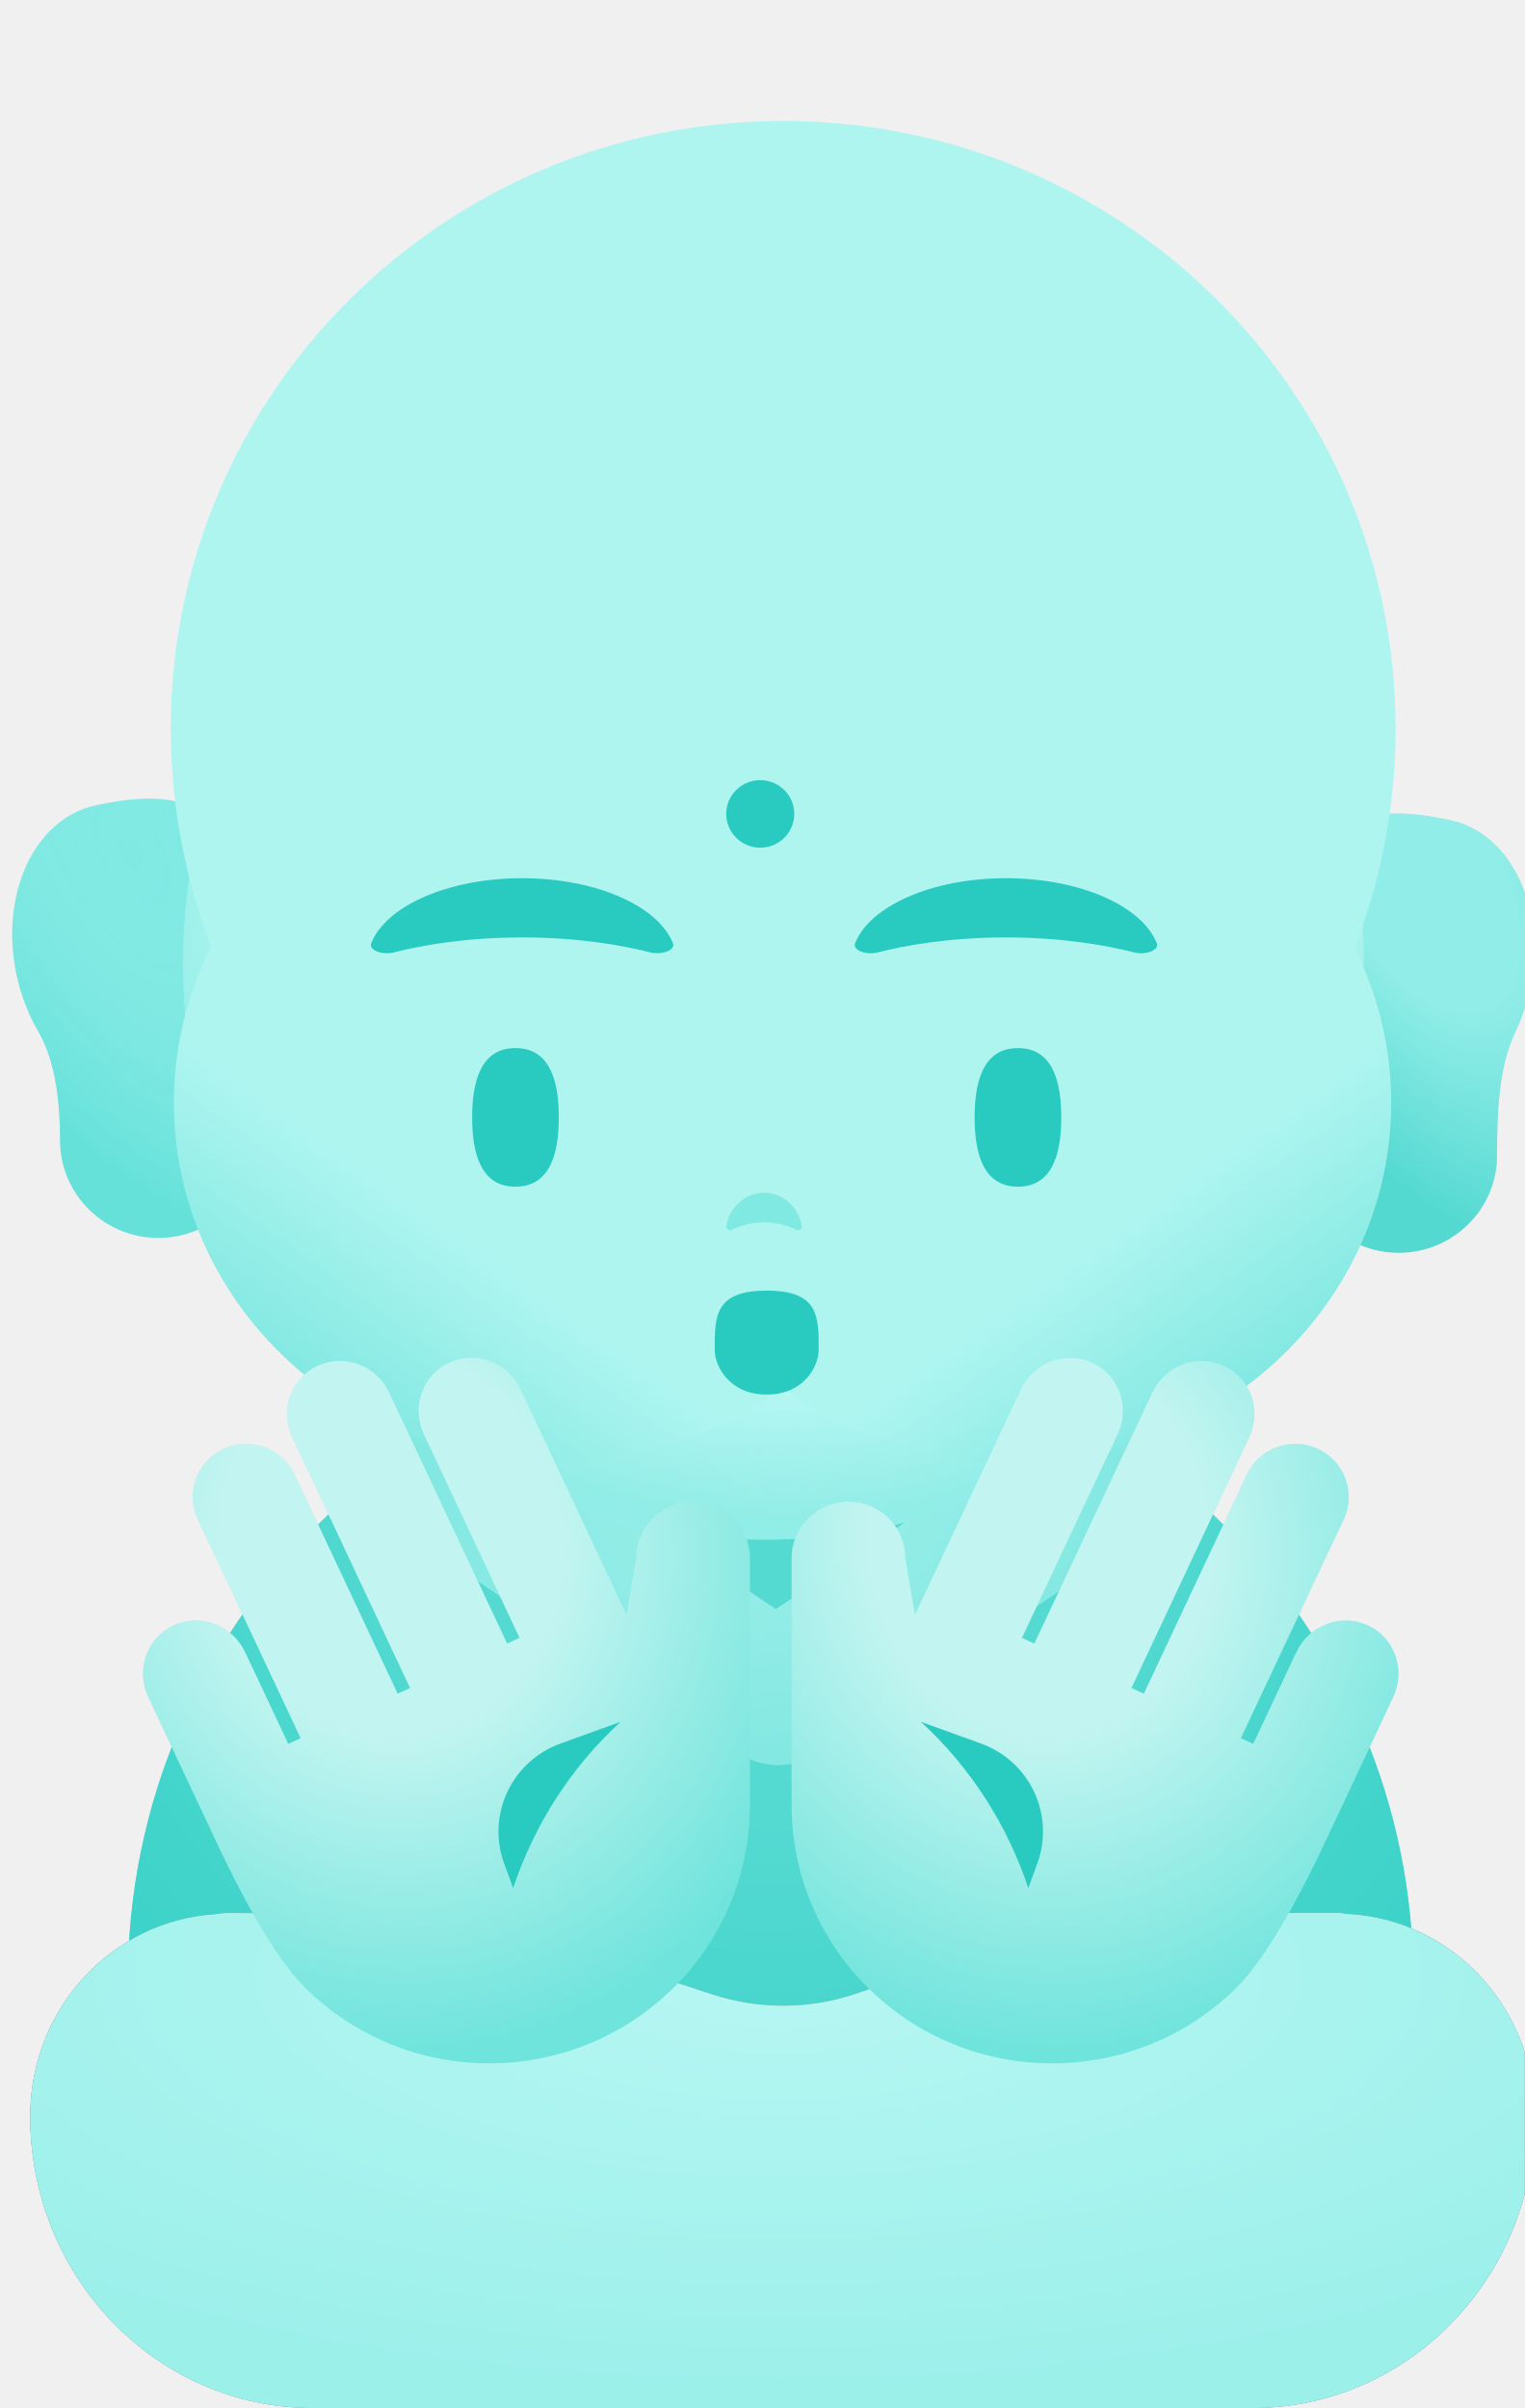
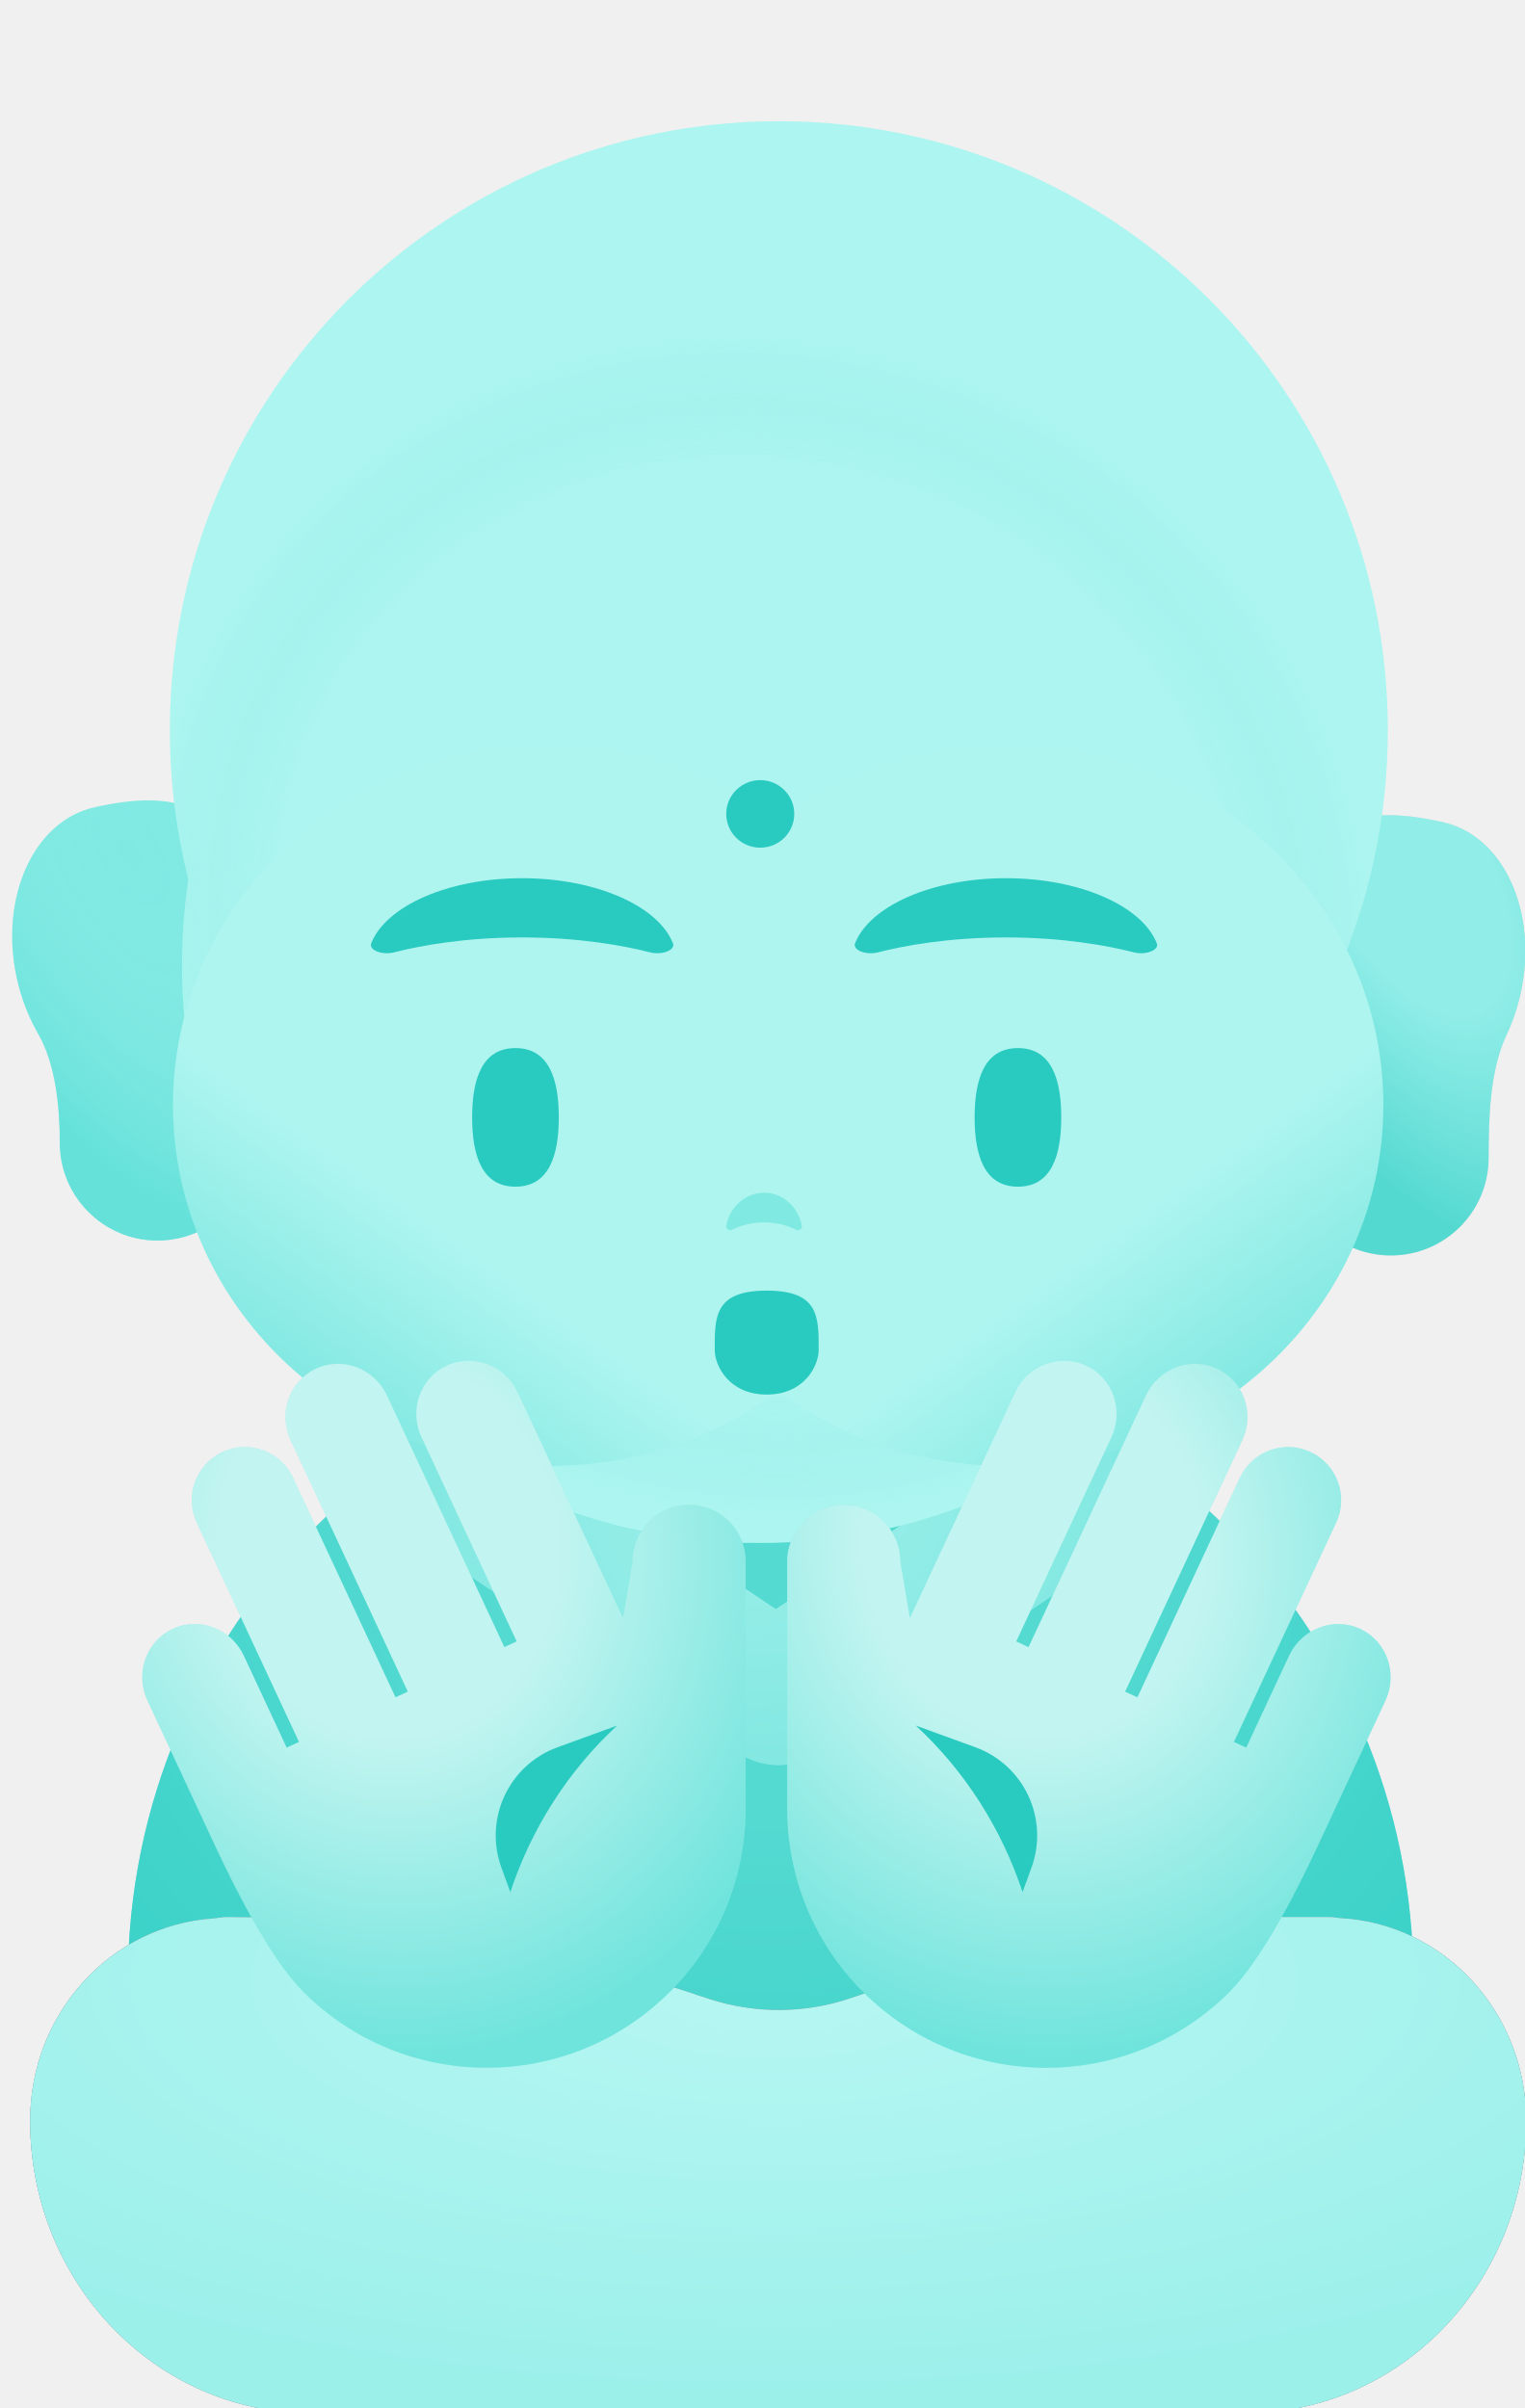
- <svg xmlns="http://www.w3.org/2000/svg" width="88" height="139" viewBox="0 0 88 139" fill="none">
-   <g id="ì ì Components">
-     <g id="ë¶ì²">
-       <g id="ë¶ì²_2">
-         <rect x="-424.5" y="-520.5" width="563" height="691" rx="4.5" stroke="#9747FF" stroke-dasharray="10 5" />
-         <g id="íì =ì°ë¦¼, ìì=ë¯¼í¸">
-           <g id="art" clip-path="url(#clip0_260_4375)">
-             <g id="ë¶ì²_3">
-               <g id="Group 5">
-                 <g id="Rectangle 33">
-                   <path d="M7.38 114.342C7.38 93.853 23.989 77.244 44.477 77.244C64.966 77.244 81.575 93.853 81.575 114.342V130.187H7.38V114.342Z" fill="#29CAC0" />
-                   <path d="M7.38 114.342C7.38 93.853 23.989 77.244 44.477 77.244C64.966 77.244 81.575 93.853 81.575 114.342V130.187H7.38V114.342Z" fill="url(#paint0_radial_260_4375)" fill-opacity="0.5" />
-                 </g>
-                 <g id="Union">
-                   <path d="M61.428 81.712C63.318 80.443 65.878 80.947 67.147 82.837C68.416 84.728 67.912 87.289 66.022 88.558L47.219 101.184C45.561 102.297 43.387 102.047 42.021 100.693C41.583 100.579 41.155 100.392 40.758 100.126L23.531 88.558C21.641 87.289 21.137 84.728 22.406 82.837C23.675 80.947 26.236 80.443 28.126 81.712L44.776 92.893L61.428 81.712Z" fill="#BBF7F3" />
-                   <path d="M61.428 81.712C63.318 80.443 65.878 80.947 67.147 82.837C68.416 84.728 67.912 87.289 66.022 88.558L47.219 101.184C45.561 102.297 43.387 102.047 42.021 100.693C41.583 100.579 41.155 100.392 40.758 100.126L23.531 88.558C21.641 87.289 21.137 84.728 22.406 82.837C23.675 80.947 26.236 80.443 28.126 81.712L44.776 92.893L61.428 81.712Z" fill="url(#paint1_radial_260_4375)" fill-opacity="0.5" />
-                 </g>
-                 <path id="Union_2" d="M76.784 48.502C78.435 46.458 81.506 46.87 83.738 47.355C87.269 48.124 89.295 52.534 88.263 57.206C88.072 58.068 87.791 58.878 87.436 59.622C86.465 61.66 86.401 64.427 86.401 66.685C86.401 69.794 83.862 72.314 80.728 72.314C77.596 72.314 75.056 69.794 75.056 66.685C75.056 63.997 75.552 60.645 75.266 57.972C75.145 56.847 75.206 55.644 75.476 54.424C75.855 52.705 75.824 49.692 76.784 48.502Z" fill="#FFDBE4" />
-                 <g id="Union_3">
-                   <path d="M76.784 48.502C78.435 46.458 81.506 46.87 83.738 47.355C87.269 48.124 89.295 52.534 88.263 57.206C88.072 58.068 87.791 58.878 87.436 59.622C86.465 61.66 86.401 64.427 86.401 66.685C86.401 69.794 83.862 72.314 80.728 72.314C77.596 72.314 75.056 69.794 75.056 66.685C75.056 63.997 75.552 60.645 75.266 57.972C75.145 56.847 75.206 55.644 75.476 54.424C75.855 52.705 75.824 49.692 76.784 48.502Z" fill="#7FE9E2" />
-                   <path d="M76.784 48.502C78.435 46.458 81.506 46.87 83.738 47.355C87.269 48.124 89.295 52.534 88.263 57.206C88.072 58.068 87.791 58.878 87.436 59.622C86.465 61.66 86.401 64.427 86.401 66.685C86.401 69.794 83.862 72.314 80.728 72.314C77.596 72.314 75.056 69.794 75.056 66.685C75.056 63.997 75.552 60.645 75.266 57.972C75.145 56.847 75.206 55.644 75.476 54.424C75.855 52.705 75.824 49.692 76.784 48.502Z" fill="url(#paint2_radial_260_4375)" fill-opacity="0.5" />
-                 </g>
-                 <g id="Union_4">
-                   <path d="M5.498 46.497C7.73 46.011 10.802 45.599 12.452 47.644C13.412 48.834 13.381 51.847 13.761 53.565C13.961 54.471 14.046 55.367 14.027 56.228C13.964 59.167 14.813 62.886 14.813 65.826C14.813 68.935 12.273 71.456 9.14 71.456C6.007 71.456 3.468 68.935 3.468 65.826C3.468 63.775 3.237 61.306 2.205 59.533C1.657 58.591 1.232 57.517 0.973 56.348C-0.059 51.676 1.967 47.265 5.498 46.497Z" fill="#7FE9E2" />
-                   <path d="M5.498 46.497C7.73 46.011 10.802 45.599 12.452 47.644C13.412 48.834 13.381 51.847 13.761 53.565C13.961 54.471 14.046 55.367 14.027 56.228C13.964 59.167 14.813 62.886 14.813 65.826C14.813 68.935 12.273 71.456 9.14 71.456C6.007 71.456 3.468 68.935 3.468 65.826C3.468 63.775 3.237 61.306 2.205 59.533C1.657 58.591 1.232 57.517 0.973 56.348C-0.059 51.676 1.967 47.265 5.498 46.497Z" fill="url(#paint3_radial_260_4375)" fill-opacity="0.5" />
-                 </g>
-                 <path id="Vector" d="M45.066 87.74C63.578 87.74 78.584 72.849 78.584 54.479C78.584 36.109 63.578 21.218 45.066 21.218C26.555 21.218 11.548 36.109 11.548 54.479C11.548 72.849 26.555 87.74 45.066 87.74Z" fill="url(#paint4_linear_260_4375)" />
-                 <g id="Vector_2">
-                   <path d="M44.91 88.01C63.573 88.01 78.702 73.312 78.702 55.181C78.702 37.05 63.573 22.352 44.91 22.352C26.247 22.352 11.118 37.05 11.118 55.181C11.118 73.312 26.247 88.01 44.91 88.01Z" fill="#B7F7F3" />
-                   <path d="M44.91 88.01C63.573 88.01 78.702 73.312 78.702 55.181C78.702 37.05 63.573 22.352 44.91 22.352C26.247 22.352 11.118 37.05 11.118 55.181C11.118 73.312 26.247 88.01 44.91 88.01Z" fill="url(#paint5_radial_260_4375)" fill-opacity="0.5" />
-                 </g>
-                 <g id="Vector_3">
-                   <path d="M44.079 88.874C62.59 88.874 77.597 73.983 77.597 55.613C77.597 37.243 62.59 22.352 44.079 22.352C25.567 22.352 10.56 37.243 10.56 55.613C10.56 73.983 25.567 88.874 44.079 88.874Z" fill="#B7F7F3" />
-                   <path d="M44.079 88.874C62.59 88.874 77.597 73.983 77.597 55.613C77.597 37.243 62.59 22.352 44.079 22.352C25.567 22.352 10.56 37.243 10.56 55.613C10.56 73.983 25.567 88.874 44.079 88.874Z" fill="url(#paint6_radial_260_4375)" fill-opacity="0.5" />
-                 </g>
-                 <path id="Vector_4" d="M31.854 84.439C43.904 84.439 53.673 75.133 53.673 63.654C53.673 52.175 43.904 42.869 31.854 42.869C19.805 42.869 10.036 52.175 10.036 63.654C10.036 75.133 19.805 84.439 31.854 84.439Z" fill="url(#paint7_linear_260_4375)" />
-                 <path id="Vector_5" d="M58.474 84.439C70.523 84.439 80.292 75.133 80.292 63.654C80.292 52.175 70.523 42.869 58.474 42.869C46.424 42.869 36.655 52.175 36.655 63.654C36.655 75.133 46.424 84.439 58.474 84.439Z" fill="url(#paint8_linear_260_4375)" />
-                 <path id="Vector_6" d="M45.202 77.134C64.723 77.134 80.548 61.431 80.548 42.06C80.548 22.688 64.723 6.985 45.202 6.985C25.681 6.985 9.856 22.688 9.856 42.06C9.856 61.431 25.681 77.134 45.202 77.134Z" fill="#AEF5F0" />
-                 <path id="Vector 1" d="M24.953 103.281C24.085 103.281 23.868 110.803 23.868 114.564L25.821 118.035C25.893 113.117 25.821 103.281 24.953 103.281Z" fill="#FFADC2" />
-                 <path id="Vector 2" d="M65.759 103.281C66.627 103.281 66.844 110.803 66.844 114.564L64.891 118.035C64.819 113.117 64.891 103.281 65.759 103.281Z" fill="#FFADC2" />
-                 <g id="Vector_45">
-                   <path d="M74.013 110.42C66.715 110.42 59.467 111.63 52.564 113.999L49.452 115.067C46.751 115.993 43.837 116.014 41.124 115.129L39.452 114.582C31.025 111.827 22.215 110.424 13.349 110.424H13.113C12.858 110.424 12.618 110.485 12.366 110.501C6.443 110.906 1.745 115.943 1.745 122.162C1.745 131.462 9.045 139 18.05 139H72.277C81.282 139 88.582 131.462 88.582 122.162C88.582 115.887 83.8 110.804 77.802 110.482C77.604 110.473 77.415 110.42 77.214 110.42H74.016H74.013Z" fill="#4E5968" />
-                   <path d="M74.013 110.42C66.715 110.42 59.467 111.63 52.564 113.999L49.452 115.067C46.751 115.993 43.837 116.014 41.124 115.129L39.452 114.582C31.025 111.827 22.215 110.424 13.349 110.424H13.113C12.858 110.424 12.618 110.485 12.366 110.501C6.443 110.906 1.745 115.943 1.745 122.162C1.745 131.462 9.045 139 18.05 139H72.277C81.282 139 88.582 131.462 88.582 122.162C88.582 115.887 83.8 110.804 77.802 110.482C77.604 110.473 77.415 110.42 77.214 110.42H74.016H74.013Z" fill="#B7F7F3" />
-                   <path d="M74.013 110.42C66.715 110.42 59.467 111.63 52.564 113.999L49.452 115.067C46.751 115.993 43.837 116.014 41.124 115.129L39.452 114.582C31.025 111.827 22.215 110.424 13.349 110.424H13.113C12.858 110.424 12.618 110.485 12.366 110.501C6.443 110.906 1.745 115.943 1.745 122.162C1.745 131.462 9.045 139 18.05 139H72.277C81.282 139 88.582 131.462 88.582 122.162C88.582 115.887 83.8 110.804 77.802 110.482C77.604 110.473 77.415 110.42 77.214 110.42H74.016H74.013Z" fill="url(#paint47_radial_260_4375)" fill-opacity="0.5" />
-                 </g>
-                 <g id="Group 55">
-                   <g id="Group 56">
-                     <path id="Ellipse 38" d="M32.25 64.5C32.25 66.709 31.683 68.5 29.75 68.5C27.817 68.5 27.25 66.709 27.25 64.5C27.25 62.291 27.817 60.5 29.75 60.5C31.683 60.5 32.25 62.291 32.25 64.5Z" fill="#29CAC0" />
-                     <path id="Ellipse 41" d="M61.25 64.5C61.25 66.709 60.683 68.5 58.75 68.5C56.817 68.5 56.25 66.709 56.25 64.5C56.25 62.291 56.817 60.5 58.75 60.5C60.683 60.5 61.25 62.291 61.25 64.5Z" fill="#29CAC0" />
-                     <g id="Group 4">
-                       <path id="Vector_46" d="M45.943 70.99C46.114 71.077 46.311 70.924 46.273 70.731C46.062 69.657 45.167 68.85 44.096 68.85C43.025 68.85 42.13 69.657 41.919 70.731C41.881 70.924 42.078 71.077 42.249 70.99C42.623 70.799 43.259 70.559 44.096 70.559C44.932 70.559 45.569 70.799 45.943 70.99Z" fill="#7FE9E2" />
-                       <path id="Vector_47" d="M43.878 48.931C44.962 48.931 45.841 48.058 45.841 46.982C45.841 45.906 44.962 45.033 43.878 45.033C42.793 45.033 41.914 45.906 41.914 46.982C41.914 48.058 42.793 48.931 43.878 48.931Z" fill="#29CAC0" />
-                       <path id="Vector_48" d="M37.52 54.974C38.205 55.149 38.992 54.842 38.84 54.455C37.994 52.307 34.416 50.694 30.132 50.694C25.847 50.694 22.269 52.307 21.424 54.455C21.271 54.842 22.058 55.149 22.744 54.974C24.238 54.593 26.784 54.113 30.132 54.113C33.476 54.113 36.025 54.593 37.52 54.974Z" fill="#29CAC0" />
-                       <path id="Vector_49" d="M65.445 54.974C66.13 55.149 66.918 54.842 66.766 54.455C65.92 52.307 62.342 50.694 58.057 50.694C53.773 50.694 50.195 52.307 49.349 54.455C49.197 54.842 49.984 55.149 50.669 54.974C52.164 54.593 54.71 54.113 58.057 54.113C61.402 54.113 63.951 54.593 65.445 54.974Z" fill="#29CAC0" />
-                     </g>
-                     <path id="Ellipse 40" d="M47.25 77.929C47.25 78.822 46.434 80.5 44.25 80.5C42.067 80.5 41.25 78.822 41.25 77.929C41.25 76.035 41.209 74.5 44.25 74.5C47.291 74.5 47.25 76.035 47.25 77.929Z" fill="#29CAC0" />
-                   </g>
-                 </g>
-               </g>
-               <g id="Group">
-                 <g id="Vector_50">
-                   <path d="M78.949 93.826C77.406 93.112 75.556 93.806 74.819 95.375L72.332 100.667L71.613 100.338L77.549 87.707C78.27 86.174 77.603 84.351 76.06 83.635C74.516 82.922 72.682 83.587 71.961 85.12L66.016 97.771L65.296 97.442L72.098 82.965C72.834 81.399 72.18 79.551 70.636 78.838C69.093 78.124 67.246 78.814 66.51 80.38L59.697 94.877L58.978 94.548L64.505 82.787C65.24 81.221 64.586 79.374 63.043 78.66C61.5 77.946 59.652 78.636 58.916 80.202C58.916 80.202 58.916 80.204 58.916 80.206L52.807 93.209L52.25 89.936C52.25 88.138 50.781 86.679 48.97 86.679C47.158 86.679 45.69 88.136 45.69 89.936V104.185C45.69 108.003 47.157 111.821 50.093 114.735C55.964 120.561 65.485 120.561 71.356 114.735C73.183 112.921 75.163 109.123 76.437 106.414C76.658 105.945 76.904 105.418 77.134 104.929L77.221 104.746C77.341 104.491 77.451 104.257 77.549 104.047L80.407 97.962C81.145 96.391 80.492 94.539 78.949 93.826Z" fill="#85EAE3" />
-                   <path d="M78.949 93.826C77.406 93.112 75.556 93.806 74.819 95.375L72.332 100.667L71.613 100.338L77.549 87.707C78.27 86.174 77.603 84.351 76.06 83.635C74.516 82.922 72.682 83.587 71.961 85.12L66.016 97.771L65.296 97.442L72.098 82.965C72.834 81.399 72.18 79.551 70.636 78.838C69.093 78.124 67.246 78.814 66.51 80.38L59.697 94.877L58.978 94.548L64.505 82.787C65.24 81.221 64.586 79.374 63.043 78.66C61.5 77.946 59.652 78.636 58.916 80.202C58.916 80.202 58.916 80.204 58.916 80.206L52.807 93.209L52.25 89.936C52.25 88.138 50.781 86.679 48.97 86.679C47.158 86.679 45.69 88.136 45.69 89.936V104.185C45.69 108.003 47.157 111.821 50.093 114.735C55.964 120.561 65.485 120.561 71.356 114.735C73.183 112.921 75.163 109.123 76.437 106.414C76.658 105.945 76.904 105.418 77.134 104.929L77.221 104.746C77.341 104.491 77.451 104.257 77.549 104.047L80.407 97.962C81.145 96.391 80.492 94.539 78.949 93.826Z" fill="url(#paint48_radial_260_4375)" fill-opacity="0.5" />
-                 </g>
-                 <g id="Vector_51">
-                   <path d="M39.997 86.677C38.185 86.677 36.716 88.135 36.716 89.934L36.16 93.207L30.05 80.204C30.05 80.204 30.05 80.202 30.05 80.2C29.315 78.635 27.467 77.945 25.924 78.658C24.38 79.372 23.726 81.22 24.462 82.785L29.988 94.547L29.269 94.876L22.457 80.378C21.721 78.813 19.873 78.123 18.33 78.836C16.787 79.55 16.133 81.398 16.868 82.963L23.67 97.441L22.951 97.77L17.006 85.118C16.285 83.583 14.45 82.92 12.907 83.634C11.363 84.347 10.697 86.17 11.418 87.705L17.354 100.336L16.635 100.665L14.148 95.374C13.41 93.802 11.561 93.109 10.018 93.824C8.474 94.539 7.822 96.389 8.559 97.96L11.418 104.045C11.517 104.255 11.626 104.489 11.746 104.744L11.833 104.927C12.063 105.416 12.309 105.943 12.53 106.412C13.803 109.121 15.783 112.919 17.611 114.733C23.482 120.559 33.003 120.559 38.874 114.733C41.81 111.819 43.277 108.001 43.277 104.183V89.934C43.277 88.137 41.808 86.677 39.997 86.677Z" fill="#85EAE3" />
-                   <path d="M39.997 86.677C38.185 86.677 36.716 88.135 36.716 89.934L36.16 93.207L30.05 80.204C30.05 80.204 30.05 80.202 30.05 80.2C29.315 78.635 27.467 77.945 25.924 78.658C24.38 79.372 23.726 81.22 24.462 82.785L29.988 94.547L29.269 94.876L22.457 80.378C21.721 78.813 19.873 78.123 18.33 78.836C16.787 79.55 16.133 81.398 16.868 82.963L23.67 97.441L22.951 97.77L17.006 85.118C16.285 83.583 14.45 82.92 12.907 83.634C11.363 84.347 10.697 86.17 11.418 87.705L17.354 100.336L16.635 100.665L14.148 95.374C13.41 93.802 11.561 93.109 10.018 93.824C8.474 94.539 7.822 96.389 8.559 97.96L11.418 104.045C11.517 104.255 11.626 104.489 11.746 104.744L11.833 104.927C12.063 105.416 12.309 105.943 12.53 106.412C13.803 109.121 15.783 112.919 17.611 114.733C23.482 120.559 33.003 120.559 38.874 114.733C41.81 111.819 43.277 108.001 43.277 104.183V89.934C43.277 88.137 41.808 86.677 39.997 86.677Z" fill="url(#paint49_radial_260_4375)" fill-opacity="0.5" />
-                 </g>
-                 <path id="Vector_52" d="M35.814 99.393L32.356 100.642C29.529 101.663 28.07 104.766 29.099 107.572L29.617 108.987C30.831 105.35 32.941 102.032 35.814 99.393Z" fill="#29CAC0" />
-                 <path id="Vector_53" d="M53.152 99.393L56.61 100.642C59.438 101.663 60.896 104.766 59.867 107.572L59.349 108.987C58.136 105.35 56.025 102.032 53.152 99.393Z" fill="#29CAC0" />
-               </g>
-             </g>
-           </g>
-         </g>
+ <svg xmlns="http://www.w3.org/2000/svg" fill="none" height="139" viewBox="0 0 88 139" width="88">
+   <g transform="matrix(0.501088 0 0 0.501088 0.7042 6.998)">
+     <path d="M13.322 214.222C13.322 173.334 46.469 140.188 87.357 140.188C128.245 140.188 161.392 173.334 161.392 214.222V245.844H13.322V214.222Z" fill="#29CAC0" id="Vector" />
+     <path d="M13.322 214.222C13.322 173.334 46.469 140.188 87.357 140.188C128.245 140.188 161.392 173.334 161.392 214.222V245.844H13.322V214.222Z" fill="url(#paint0_radial_0_4)" fill-opacity="0.5" id="Vector_2" />
+     <path d="M121.184 149.105C124.956 146.572 130.066 147.577 132.598 151.349C135.13 155.121 134.125 160.232 130.354 162.765L92.826 187.964C89.517 190.186 85.178 189.686 82.453 186.984C81.579 186.757 80.726 186.383 79.934 185.851L45.555 162.765C41.783 160.232 40.777 155.121 43.309 151.349C45.841 147.577 50.953 146.572 54.725 149.105L87.953 171.415L121.184 149.105Z" fill="#BBF7F3" id="Vector_3" />
+     <path d="M121.184 149.105C124.956 146.572 130.066 147.577 132.598 151.349C135.13 155.121 134.125 160.232 130.354 162.765L92.826 187.964C89.517 190.186 85.178 189.686 82.453 186.984C81.579 186.757 80.726 186.383 79.934 185.851L45.555 162.765C41.783 160.232 40.777 155.121 43.309 151.349C45.841 147.577 50.953 146.572 54.725 149.105L87.953 171.415L121.184 149.105Z" fill="url(#paint1_radial_0_4)" fill-opacity="0.5" id="Vector_4" />
+     <path d="M150.969 83.035C154.244 78.947 160.339 79.771 164.768 80.742C171.774 82.279 175.795 91.099 173.746 100.443C173.369 102.161 172.813 103.776 172.113 105.26C170.183 109.349 170.053 114.88 170.053 119.402C170.053 125.62 165.012 130.66 158.795 130.66C152.578 130.66 147.539 125.62 147.539 119.402C147.539 114.023 148.524 107.33 147.955 101.98C147.715 99.729 147.835 97.322 148.371 94.879C149.125 91.441 149.063 85.415 150.969 83.035Z" fill="#FFDBE4" id="Vector_5" />
+     <path d="M88.03 161.512C124.763 161.512 154.542 131.729 154.542 94.989C154.542 58.25 124.763 28.467 88.03 28.467C51.296 28.467 21.518 58.25 21.518 94.989C21.518 131.729 51.296 161.512 88.03 161.512Z" fill="url(#paint2_linear_0_4)" id="Vector_6" />
+     <path d="M87.721 162.051C124.755 162.051 154.777 132.655 154.777 96.393C154.777 60.131 124.755 30.734 87.721 30.734C50.688 30.734 20.666 60.131 20.666 96.393C20.666 132.655 50.688 162.051 87.721 162.051Z" fill="#B7F7F3" id="Vector_7" />
+     <path d="M87.721 162.051C124.755 162.051 154.777 132.655 154.777 96.393C154.777 60.131 124.755 30.734 87.721 30.734C50.688 30.734 20.666 60.131 20.666 96.393C20.666 132.655 50.688 162.051 87.721 162.051Z" fill="url(#paint3_radial_0_4)" fill-opacity="0.5" id="Vector_8" />
+     <path d="M48.392 192.148C46.66 192.148 46.227 207.16 46.227 214.666L50.124 221.594C50.268 211.778 50.124 192.148 48.392 192.148Z" fill="#FFADC2" id="Vector_9" />
+     <path d="M129.829 192.148C131.561 192.148 131.994 207.16 131.994 214.666L128.097 221.594C127.953 211.778 128.097 192.148 129.829 192.148Z" fill="#FFADC2" id="Vector_10" />
+     <path d="M145.471 206.872C130.99 206.872 116.611 209.288 102.926 214.022L96.734 216.166C91.374 218.016 85.592 218.06 80.208 216.29L77.205 215.3C60.276 209.722 42.449 206.878 24.624 206.878C24.118 206.878 23.642 207.002 23.143 207.034C11.388 207.844 2.066 217.918 2.066 230.356C2.066 248.954 16.551 264.03 34.421 264.03H142.027C159.896 264.03 174.382 248.954 174.382 230.356C174.382 217.806 164.893 207.64 152.99 206.996C152.597 206.978 152.223 206.872 151.824 206.872H145.477H145.471Z" fill="#4E5968" id="Vector_11" />
+     <path d="M145.471 206.872C130.99 206.872 116.611 209.288 102.926 214.022L96.734 216.166C91.374 218.016 85.592 218.06 80.208 216.29L77.205 215.3C60.276 209.722 42.449 206.878 24.624 206.878C24.118 206.878 23.642 207.002 23.143 207.034C11.388 207.844 2.066 217.918 2.066 230.356C2.066 248.954 16.551 264.03 34.421 264.03H142.027C159.896 264.03 174.382 248.954 174.382 230.356C174.382 217.806 164.893 207.64 152.99 206.996C152.597 206.978 152.223 206.872 151.824 206.872H145.477H145.471Z" fill="#B7F7F3" id="Vector_12" />
+     <path d="M145.471 206.872C130.99 206.872 116.611 209.288 102.926 214.022L96.734 216.166C91.374 218.016 85.592 218.06 80.208 216.29L77.205 215.3C60.276 209.722 42.449 206.878 24.624 206.878C24.118 206.878 23.642 207.002 23.143 207.034C11.388 207.844 2.066 217.918 2.066 230.356C2.066 248.954 16.551 264.03 34.421 264.03H142.027C159.896 264.03 174.382 248.954 174.382 230.356C174.382 217.806 164.893 207.64 152.99 206.996C152.597 206.978 152.223 206.872 151.824 206.872H145.477H145.471Z" fill="url(#paint4_radial_0_4)" fill-opacity="0.5" id="Vector_13" />
+     <path d="M150.967 83.035C154.242 78.947 160.337 79.771 164.766 80.742C171.772 82.279 175.793 91.099 173.744 100.443C173.368 102.161 172.811 103.776 172.111 105.26C170.181 109.349 170.051 114.88 170.051 119.402C170.051 125.62 165.01 130.66 158.793 130.66C152.576 130.66 147.537 125.62 147.537 119.402C147.537 114.023 148.522 107.33 147.953 101.98C147.713 99.729 147.833 97.322 148.369 94.879C149.123 91.441 149.061 85.415 150.967 83.035Z" fill="#7FE9E2" id="Vector_14" />
+     <path d="M150.967 83.035C154.242 78.947 160.337 79.771 164.766 80.742C171.772 82.279 175.793 91.099 173.744 100.443C173.368 102.161 172.811 103.776 172.111 105.26C170.181 109.349 170.051 114.88 170.051 119.402C170.051 125.62 165.01 130.66 158.793 130.66C152.576 130.66 147.537 125.62 147.537 119.402C147.537 114.023 148.522 107.33 147.953 101.98C147.713 99.729 147.833 97.322 148.369 94.879C149.123 91.441 149.061 85.415 150.967 83.035Z" fill="url(#paint5_radial_0_4)" fill-opacity="0.5" id="Vector_15" />
+     <path d="M9.511 79.026C13.94 78.054 20.037 77.229 23.312 81.319C25.218 83.699 25.154 89.725 25.907 93.162C26.305 94.978 26.474 96.774 26.436 98.5C26.307 104.379 27.995 111.803 27.995 117.684C27.995 123.902 22.956 128.943 16.739 128.944C10.523 128.944 5.482 123.902 5.482 117.684C5.482 113.575 5.017 108.64 2.966 105.079C1.884 103.199 1.043 101.057 0.532 98.727C-1.516 89.383 2.504 80.562 9.511 79.026Z" fill="#7FE9E2" id="Vector_16" />
+     <path d="M9.511 79.026C13.94 78.054 20.037 77.229 23.312 81.319C25.218 83.699 25.154 89.725 25.907 93.162C26.305 94.978 26.474 96.774 26.436 98.5C26.307 104.379 27.995 111.803 27.995 117.684C27.995 123.902 22.956 128.943 16.739 128.944C10.523 128.944 5.482 123.902 5.482 117.684C5.482 113.575 5.017 108.64 2.966 105.079C1.884 103.199 1.043 101.057 0.532 98.727C-1.516 89.383 2.504 80.562 9.511 79.026Z" fill="url(#paint6_radial_0_4)" fill-opacity="0.5" id="Vector_17" />
+     <path d="M88.299 0.002C127.035 0.002 158.438 31.408 158.438 70.15C158.438 80.152 156.338 89.662 152.566 98.271C152.024 134.543 122.463 163.779 86.068 163.779C49.335 163.779 19.557 133.997 19.557 97.258C19.557 93.894 19.807 90.587 20.289 87.357C18.901 81.851 18.16 76.087 18.16 70.15C18.16 31.408 49.563 0.002 88.299 0.002Z" fill="#ADF5F0" id="Vector_18" />
+     <path d="M88.299 0.002C127.035 0.002 158.438 31.408 158.438 70.15C158.438 80.152 156.338 89.662 152.566 98.271C152.024 134.543 122.463 163.779 86.068 163.779C49.335 163.779 19.557 133.997 19.557 97.258C19.557 93.894 19.807 90.587 20.289 87.357C18.901 81.851 18.16 76.087 18.16 70.15C18.16 31.408 49.563 0.002 88.299 0.002Z" fill="url(#paint7_radial_0_4)" fill-opacity="0.3" id="Vector_19" />
+     <path d="M61.813 154.91C85.724 154.91 105.108 136.298 105.108 113.34C105.108 90.381 85.724 71.769 61.813 71.769C37.902 71.769 18.518 90.381 18.518 113.34C18.518 136.298 37.902 154.91 61.813 154.91Z" fill="url(#paint8_linear_0_4)" id="Vector_20" />
+     <path d="M114.633 154.91C138.544 154.91 157.928 136.298 157.928 113.34C157.928 90.381 138.544 71.769 114.633 71.769C90.722 71.769 71.338 90.381 71.338 113.34C71.338 136.298 90.722 154.91 114.633 154.91Z" fill="url(#paint9_linear_0_4)" id="Vector_21" />
+   </g>
+   <g id="Group 55">
+     <g id="Group 56">
+       <path d="M32.25 64.5C32.25 66.709 31.683 68.5 29.75 68.5C27.817 68.5 27.25 66.709 27.25 64.5C27.25 62.291 27.817 60.5 29.75 60.5C31.683 60.5 32.25 62.291 32.25 64.5Z" fill="#29CAC0" id="Ellipse 38" />
+       <path d="M61.25 64.5C61.25 66.709 60.683 68.5 58.75 68.5C56.817 68.5 56.25 66.709 56.25 64.5C56.25 62.291 56.817 60.5 58.75 60.5C60.683 60.5 61.25 62.291 61.25 64.5Z" fill="#29CAC0" id="Ellipse 41" />
+       <g id="Group 4">
+         <path d="M45.943 70.99C46.114 71.077 46.311 70.924 46.273 70.731C46.062 69.657 45.167 68.85 44.096 68.85C43.025 68.85 42.13 69.657 41.919 70.731C41.881 70.924 42.078 71.077 42.249 70.99C42.623 70.799 43.259 70.559 44.096 70.559C44.932 70.559 45.569 70.799 45.943 70.99Z" fill="#7FE9E2" id="Vector_46" />
+         <path d="M43.878 48.931C44.962 48.931 45.841 48.058 45.841 46.982C45.841 45.906 44.962 45.033 43.878 45.033C42.793 45.033 41.914 45.906 41.914 46.982C41.914 48.058 42.793 48.931 43.878 48.931Z" fill="#29CAC0" id="Vector_47" />
+         <path d="M37.52 54.974C38.205 55.149 38.992 54.842 38.84 54.455C37.994 52.307 34.416 50.694 30.132 50.694C25.847 50.694 22.269 52.307 21.424 54.455C21.271 54.842 22.058 55.149 22.744 54.974C24.238 54.593 26.784 54.113 30.132 54.113C33.476 54.113 36.025 54.593 37.52 54.974Z" fill="#29CAC0" id="Vector_48" />
+         <path d="M65.445 54.974C66.13 55.149 66.918 54.842 66.766 54.455C65.92 52.307 62.342 50.694 58.057 50.694C53.773 50.694 50.195 52.307 49.349 54.455C49.197 54.842 49.984 55.149 50.669 54.974C52.164 54.593 54.71 54.113 58.057 54.113C61.402 54.113 63.951 54.593 65.445 54.974Z" fill="#29CAC0" id="Vector_49" />
      </g>
+       <path d="M47.25 77.929C47.25 78.822 46.434 80.5 44.25 80.5C42.067 80.5 41.25 78.822 41.25 77.929C41.25 76.035 41.209 74.5 44.25 74.5C47.291 74.5 47.25 76.035 47.25 77.929Z" fill="#29CAC0" id="Ellipse 40" />
    </g>
  </g>
+   <g transform="matrix(0.501088 0 0 0.501088 0.7042 6.998)">
+     <path d="M155.266 173.682C152.204 172.254 148.534 173.642 147.071 176.781L142.136 187.365L140.709 186.707L152.488 161.444C153.919 158.377 152.596 154.732 149.533 153.301C146.471 151.874 142.829 153.204 141.399 156.271L129.602 181.573L128.175 180.915L141.672 151.96C143.131 148.829 141.834 145.133 138.771 143.706C135.709 142.279 132.042 143.659 130.583 146.79L117.064 175.785L115.637 175.127L126.604 151.604C128.063 148.473 126.766 144.777 123.703 143.35C120.641 141.923 116.974 143.303 115.515 146.435C115.515 146.435 115.515 146.438 115.515 146.442L103.39 172.449L102.287 165.902C102.287 162.307 99.372 159.388 95.777 159.388C92.183 159.388 89.268 162.303 89.268 165.902V194.4C89.268 202.036 92.179 209.672 98.006 215.5C109.656 227.152 128.548 227.152 140.198 215.5C143.825 211.872 147.754 204.276 150.281 198.858C150.719 197.92 151.208 196.866 151.665 195.889L151.837 195.522C152.075 195.011 152.294 194.544 152.488 194.123L158.16 181.954C159.623 178.812 158.329 175.109 155.266 173.682Z" fill="#85EAE3" id="Vector_30" />
+     <path d="M155.266 173.682C152.204 172.254 148.534 173.642 147.071 176.781L142.136 187.365L140.709 186.707L152.488 161.444C153.919 158.377 152.596 154.732 149.533 153.301C146.471 151.874 142.829 153.204 141.399 156.271L129.602 181.573L128.175 180.915L141.672 151.96C143.131 148.829 141.834 145.133 138.771 143.706C135.709 142.279 132.042 143.659 130.583 146.79L117.064 175.785L115.637 175.127L126.604 151.604C128.063 148.473 126.766 144.777 123.703 143.35C120.641 141.923 116.974 143.303 115.515 146.435C115.515 146.435 115.515 146.438 115.515 146.442L103.39 172.449L102.287 165.902C102.287 162.307 99.372 159.388 95.777 159.388C92.183 159.388 89.268 162.303 89.268 165.902V194.4C89.268 202.036 92.179 209.672 98.006 215.5C109.656 227.152 128.548 227.152 140.198 215.5C143.825 211.872 147.754 204.276 150.281 198.858C150.719 197.92 151.208 196.866 151.665 195.889L151.837 195.522C152.075 195.011 152.294 194.544 152.488 194.123L158.16 181.954C159.623 178.812 158.329 175.109 155.266 173.682Z" fill="url(#paint10_radial_0_4)" fill-opacity="0.5" id="Vector_31" />
+     <path d="M77.969 159.385C74.375 159.385 71.46 162.3 71.46 165.899L70.356 172.446L58.232 146.439C58.232 146.439 58.232 146.435 58.232 146.432C56.772 143.3 53.106 141.92 50.044 143.347C46.981 144.774 45.683 148.47 47.143 151.601L58.11 175.124L56.683 175.782L43.164 146.788C41.704 143.656 38.038 142.276 34.975 143.703C31.913 145.13 30.615 148.826 32.075 151.957L45.572 180.912L44.145 181.57L32.348 156.268C30.917 153.198 27.276 151.871 24.213 153.298C21.151 154.725 19.828 158.371 21.259 161.441L33.038 186.704L31.611 187.362L26.676 176.778C25.213 173.636 21.543 172.248 18.48 173.679C15.418 175.11 14.124 178.809 15.586 181.951L21.259 194.12C21.456 194.541 21.672 195.008 21.909 195.519L22.082 195.886C22.538 196.863 23.027 197.917 23.466 198.855C25.993 204.272 29.921 211.87 33.548 215.496C45.198 227.148 64.091 227.148 75.741 215.496C81.567 209.67 84.479 202.034 84.479 194.397V165.899C84.479 162.304 81.564 159.385 77.969 159.385Z" fill="#85EAE3" id="Vector_32" />
+     <path d="M77.969 159.385C74.375 159.385 71.46 162.3 71.46 165.899L70.356 172.446L58.232 146.439C58.232 146.439 58.232 146.435 58.232 146.432C56.772 143.3 53.106 141.92 50.044 143.347C46.981 144.774 45.683 148.47 47.143 151.601L58.11 175.124L56.683 175.782L43.164 146.788C41.704 143.656 38.038 142.276 34.975 143.703C31.913 145.13 30.615 148.826 32.075 151.957L45.572 180.912L44.145 181.57L32.348 156.268C30.917 153.198 27.276 151.871 24.213 153.298C21.151 154.725 19.828 158.371 21.259 161.441L33.038 186.704L31.611 187.362L26.676 176.778C25.213 173.636 21.543 172.248 18.48 173.679C15.418 175.11 14.124 178.809 15.586 181.951L21.259 194.12C21.456 194.541 21.672 195.008 21.909 195.519L22.082 195.886C22.538 196.863 23.027 197.917 23.466 198.855C25.993 204.272 29.921 211.87 33.548 215.496C45.198 227.148 64.091 227.148 75.741 215.496C81.567 209.67 84.479 202.034 84.479 194.397V165.899C84.479 162.304 81.564 159.385 77.969 159.385Z" fill="url(#paint11_radial_0_4)" fill-opacity="0.5" id="Vector_33" />
+     <path d="M69.671 184.817L62.809 187.316C57.198 189.358 54.304 195.563 56.346 201.176L57.374 204.004C59.782 196.731 63.97 190.095 69.671 184.817Z" fill="#29CAC0" id="Vector_34" />
+     <path d="M104.076 184.817L110.938 187.316C116.549 189.358 119.443 195.563 117.401 201.176L116.373 204.004C113.965 196.731 109.777 190.095 104.076 184.817Z" fill="#29CAC0" id="Vector_35" />
+   </g>
  <defs>
-     <radialGradient id="paint0_radial_260_4375" cx="0" cy="0" r="1" gradientUnits="userSpaceOnUse" gradientTransform="translate(44.3063 89.3454) rotate(90) scale(40.8414 49.4285)">
+     <radialGradient cx="0" cy="0" gradientTransform="translate(87.016 164.338) rotate(90) scale(81.5068 98.6442)" gradientUnits="userSpaceOnUse" id="paint0_radial_0_4" r="1">
      <stop offset="0.401" stop-color="#7FE9E2" />
      <stop offset="1" stop-color="#4BD9D0" />
    </radialGradient>
-     <radialGradient id="paint1_radial_260_4375" cx="0" cy="0" r="1" gradientTransform="matrix(-20.601 5.29627 3.92241 14.8695 44.8391 86.2661)" gradientUnits="userSpaceOnUse">
+     <radialGradient cx="0" cy="0" gradientTransform="matrix(-41.113 10.57 7.82786 29.6758 88.0783 158.192)" gradientUnits="userSpaceOnUse" id="paint1_radial_0_4" r="1">
      <stop offset="0.023" stop-color="#7FE9E2" />
      <stop offset="1" stop-color="#4BD9D0" />
    </radialGradient>
-     <radialGradient id="paint2_radial_260_4375" cx="0" cy="0" r="1" gradientTransform="matrix(1.8157e-07 19.053 -15.9408 -11.6142 81.6012 50.0135)" gradientUnits="userSpaceOnUse">
+     <linearGradient gradientUnits="userSpaceOnUse" id="paint2_linear_0_4" x1="88.03" x2="88.03" y1="28.467" y2="161.512">
+       <stop stop-color="#FFDBE4" />
+       <stop offset="1" stop-color="#FFCDD7" />
+     </linearGradient>
+     <radialGradient cx="0" cy="0" gradientTransform="matrix(6.91096e-06 67.9558 -72.177 -2.88528 87.4812 91.8518)" gradientUnits="userSpaceOnUse" id="paint3_radial_0_4" r="1">
+       <stop offset="0.12" stop-color="#B7F7F3" />
+       <stop offset="1" stop-color="#97EEE8" />
+     </radialGradient>
+     <radialGradient cx="0" cy="0" gradientTransform="matrix(0.0359046 49.8098 -129.678 0.0831258 87.791 214.222)" gradientUnits="userSpaceOnUse" id="paint4_radial_0_4" r="1">
+       <stop stop-color="#B7F7F3" />
+       <stop offset="1" stop-color="#7FE9E2" />
+     </radialGradient>
+     <radialGradient cx="0" cy="0" gradientTransform="matrix(3.60296e-07 38.106 -31.6318 -23.2284 160.526 86.0586)" gradientUnits="userSpaceOnUse" id="paint5_radial_0_4" r="1">
      <stop offset="0.369" stop-color="#A4F2ED" />
      <stop offset="1" stop-color="#29CAC0" />
    </radialGradient>
-     <radialGradient id="paint3_radial_260_4375" cx="0" cy="0" r="1" gradientTransform="matrix(1.90097e-07 19.053 -16.6894 -11.6142 7.55702 49.1552)" gradientUnits="userSpaceOnUse">
+     <radialGradient cx="0" cy="0" gradientTransform="matrix(3.77216e-07 38.106 -33.1174 -23.2284 13.5977 84.342)" gradientUnits="userSpaceOnUse" id="paint6_radial_0_4" r="1">
      <stop stop-color="#A4F2ED" stop-opacity="0" />
      <stop offset="1" stop-color="#4CDAD2" />
    </radialGradient>
-     <linearGradient id="paint4_linear_260_4375" x1="45.066" y1="21.218" x2="45.066" y2="87.74" gradientUnits="userSpaceOnUse">
-       <stop stop-color="#FFDBE4" />
-       <stop offset="1" stop-color="#FFCDD7" />
-     </linearGradient>
-     <radialGradient id="paint5_radial_260_4375" cx="0" cy="0" r="1" gradientTransform="matrix(3.48273e-06 33.9779 -36.3731 -1.44264 44.7892 52.9104)" gradientUnits="userSpaceOnUse">
-       <stop offset="0.12" stop-color="#B7F7F3" />
-       <stop offset="1" stop-color="#97EEE8" />
+     <radialGradient cx="0" cy="0" gradientTransform="matrix(6.85498e-06 68.8504 -71.5924 -2.92328 85.8306 92.6554)" gradientUnits="userSpaceOnUse" id="paint7_radial_0_4" r="1">
+       <stop offset="0.771" stop-color="#4AD9D0" stop-opacity="0" />
+       <stop offset="1" stop-color="#AEF5F0" />
    </radialGradient>
-     <radialGradient id="paint6_radial_260_4375" cx="0" cy="0" r="1" gradientTransform="matrix(3.45452e-06 34.4252 -36.0785 -1.46164 43.9588 53.3127)" gradientUnits="userSpaceOnUse">
-       <stop offset="0.771" stop-color="#4AD9D0" stop-opacity="0" />
-       <stop offset="1" stop-color="#4BD9D0" stop-opacity="0.7" />
-     </radialGradient>
-     <linearGradient id="paint7_linear_260_4375" x1="25.696" y1="70.897" x2="16.987" y2="83.185" gradientUnits="userSpaceOnUse">
+     <linearGradient gradientUnits="userSpaceOnUse" id="paint8_linear_0_4" x1="49.592" x2="32.13" y1="127.825" y2="152.272">
      <stop stop-color="#AEF5F0" />
      <stop offset="1" stop-color="#77E5DE" />
    </linearGradient>
-     <linearGradient id="paint8_linear_260_4375" x1="64.632" y1="70.897" x2="73.341" y2="83.185" gradientUnits="userSpaceOnUse">
+     <linearGradient gradientUnits="userSpaceOnUse" id="paint9_linear_0_4" x1="126.854" x2="144.316" y1="127.825" y2="152.272">
      <stop stop-color="#AEF5F0" />
      <stop offset="1" stop-color="#77E5DE" />
    </linearGradient>
-     <radialGradient id="paint47_radial_260_4375" cx="0" cy="0" r="1" gradientTransform="matrix(0.0180939 24.9049 -65.35 0.0415629 44.9454 114.095)" gradientUnits="userSpaceOnUse">
-       <stop stop-color="#B7F7F3" />
-       <stop offset="1" stop-color="#7FE9E2" />
-     </radialGradient>
-     <radialGradient id="paint48_radial_260_4375" cx="0" cy="0" r="1" gradientTransform="matrix(3.12923 29.3117 -26.347 2.6452 60.0082 89.0966)" gradientUnits="userSpaceOnUse">
+     <radialGradient cx="0" cy="0" gradientTransform="matrix(6.2095 58.6234 -52.2818 5.2904 117.681 164.223)" gradientUnits="userSpaceOnUse" id="paint10_radial_0_4" r="1">
      <stop offset="0.378" stop-color="white" />
      <stop offset="1" stop-color="#5ADED6" />
    </radialGradient>
-     <radialGradient id="paint49_radial_260_4375" cx="0" cy="0" r="1" gradientTransform="matrix(3.12923 29.3117 -26.347 2.6452 22.5746 89.0949)" gradientUnits="userSpaceOnUse">
+     <radialGradient cx="0" cy="0" gradientTransform="matrix(6.2095 58.6234 -52.2818 5.2904 43.3978 164.221)" gradientUnits="userSpaceOnUse" id="paint11_radial_0_4" r="1">
      <stop offset="0.378" stop-color="white" />
      <stop offset="1" stop-color="#5ADED6" />
    </radialGradient>
-     <clipPath id="clip0_260_4375">
-       <rect width="88" height="139" fill="white" />
-     </clipPath>
  </defs>
</svg>
